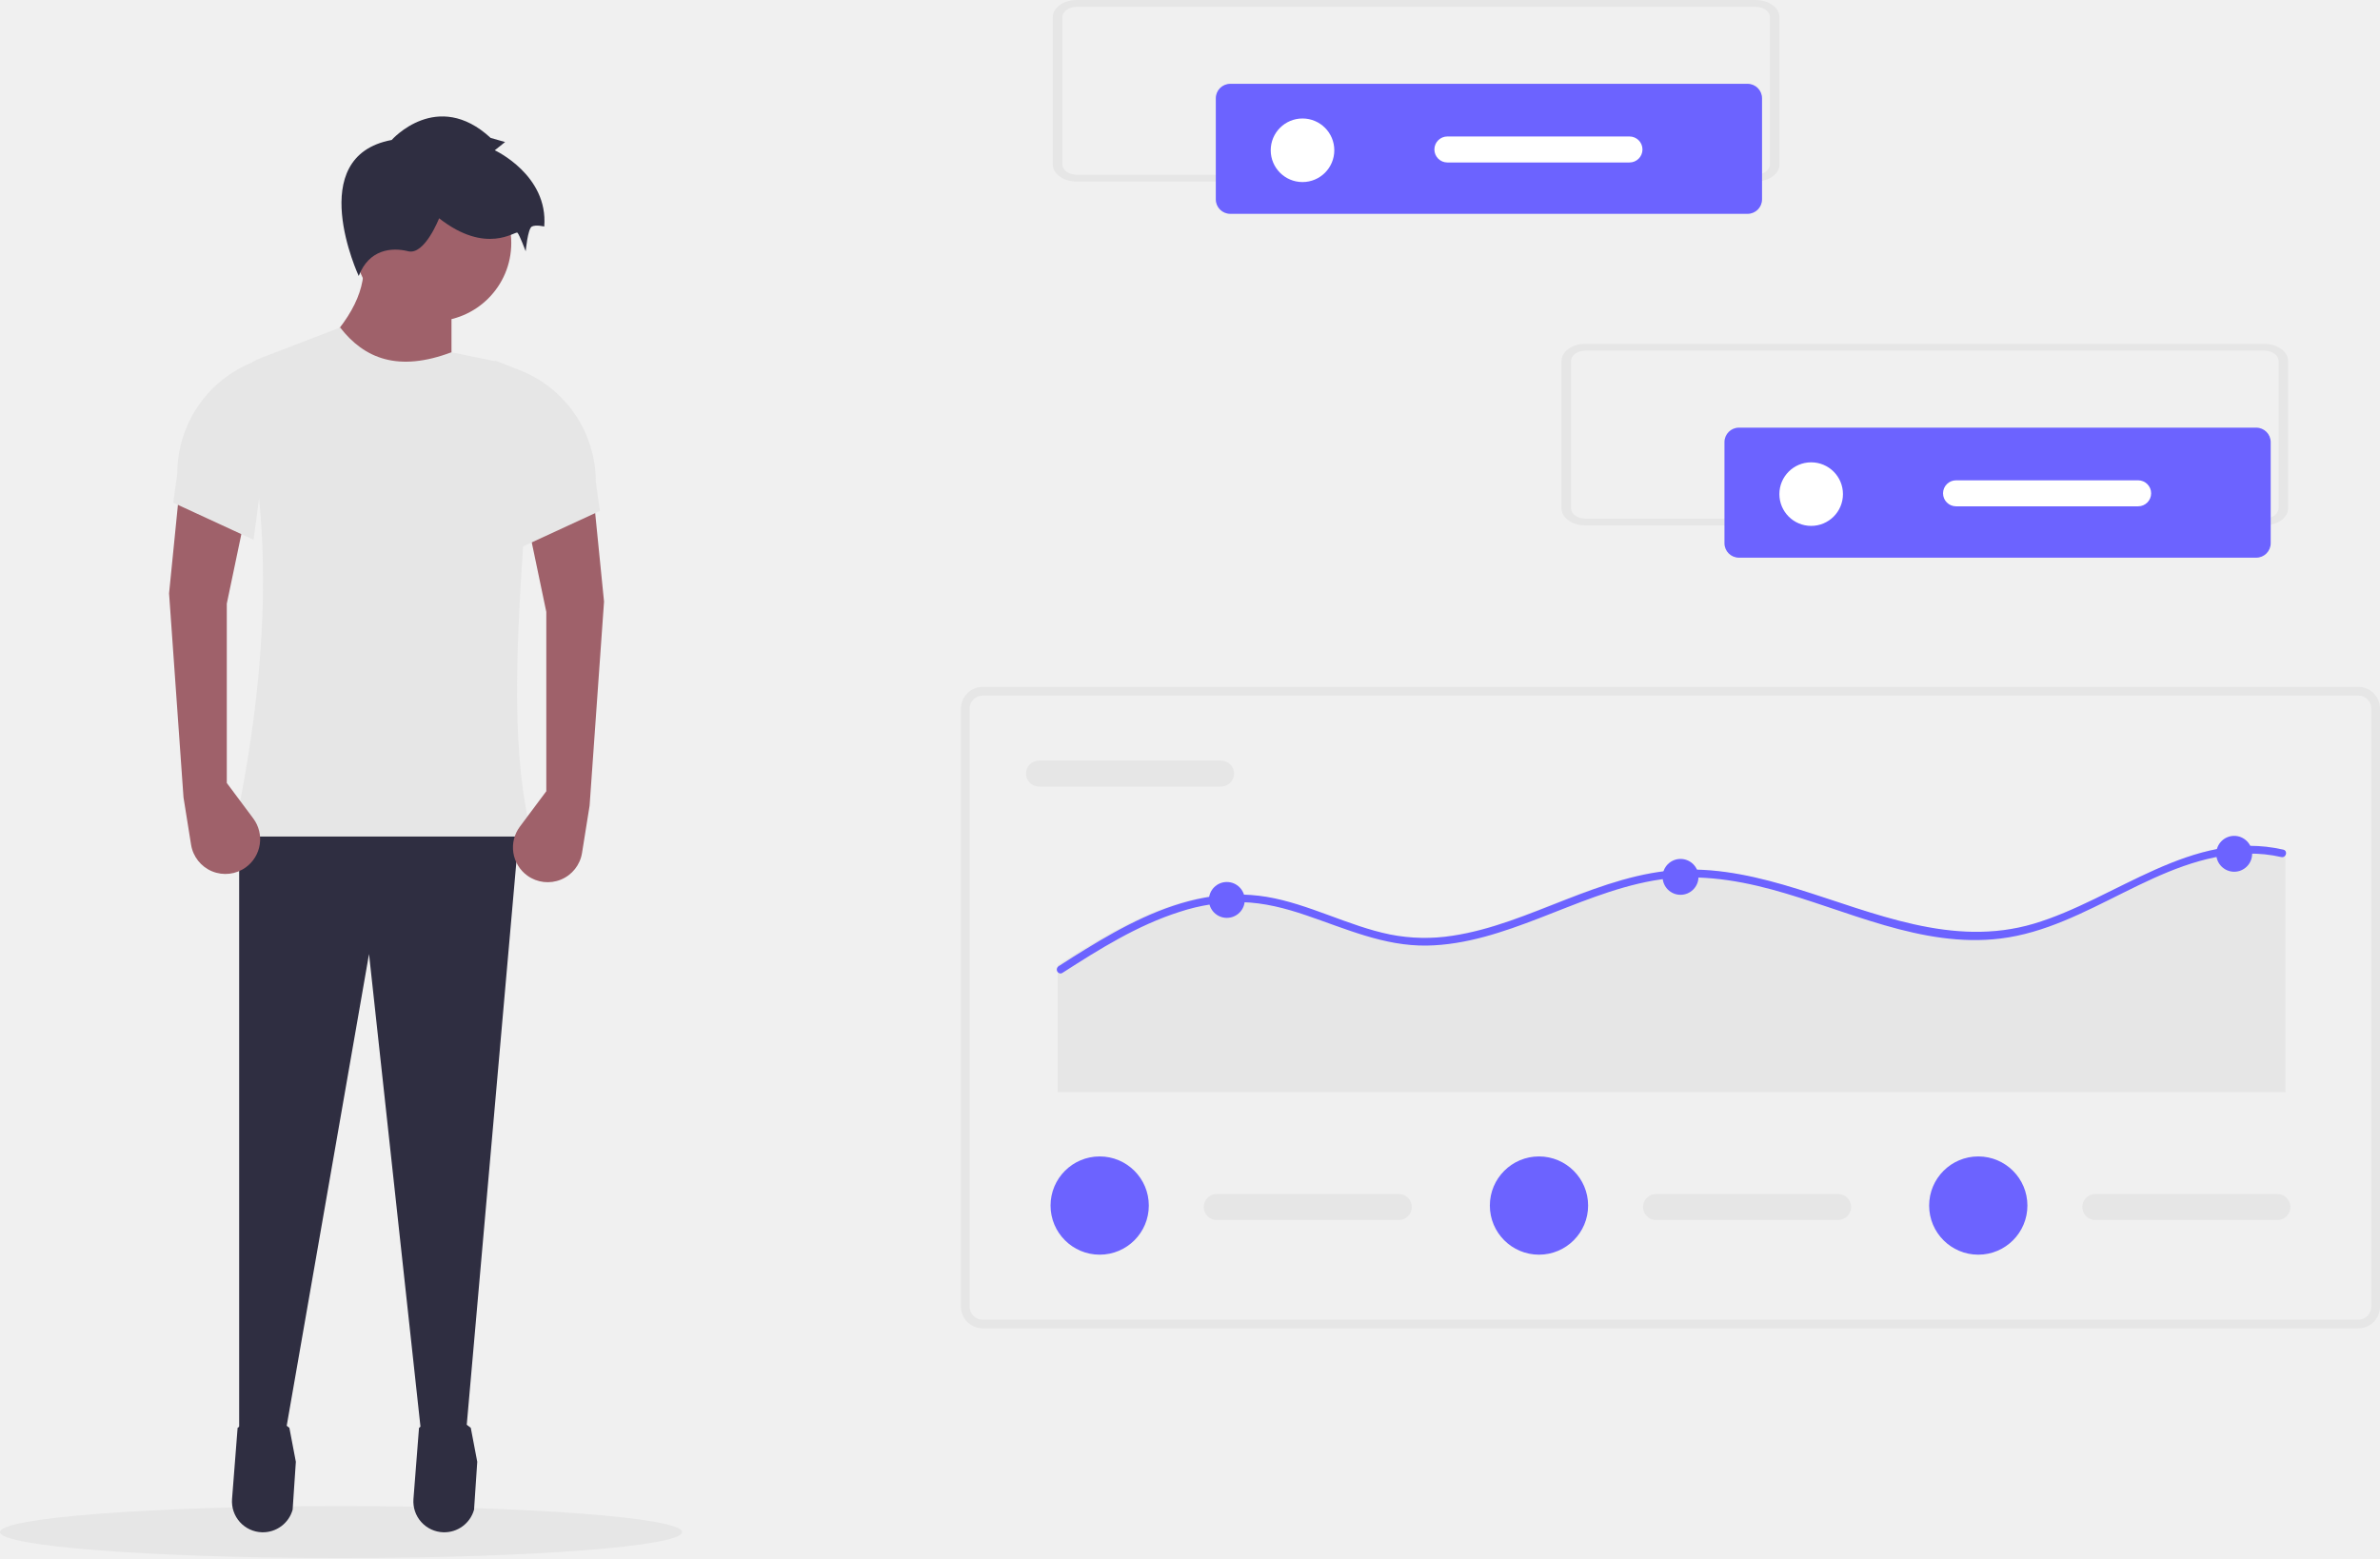
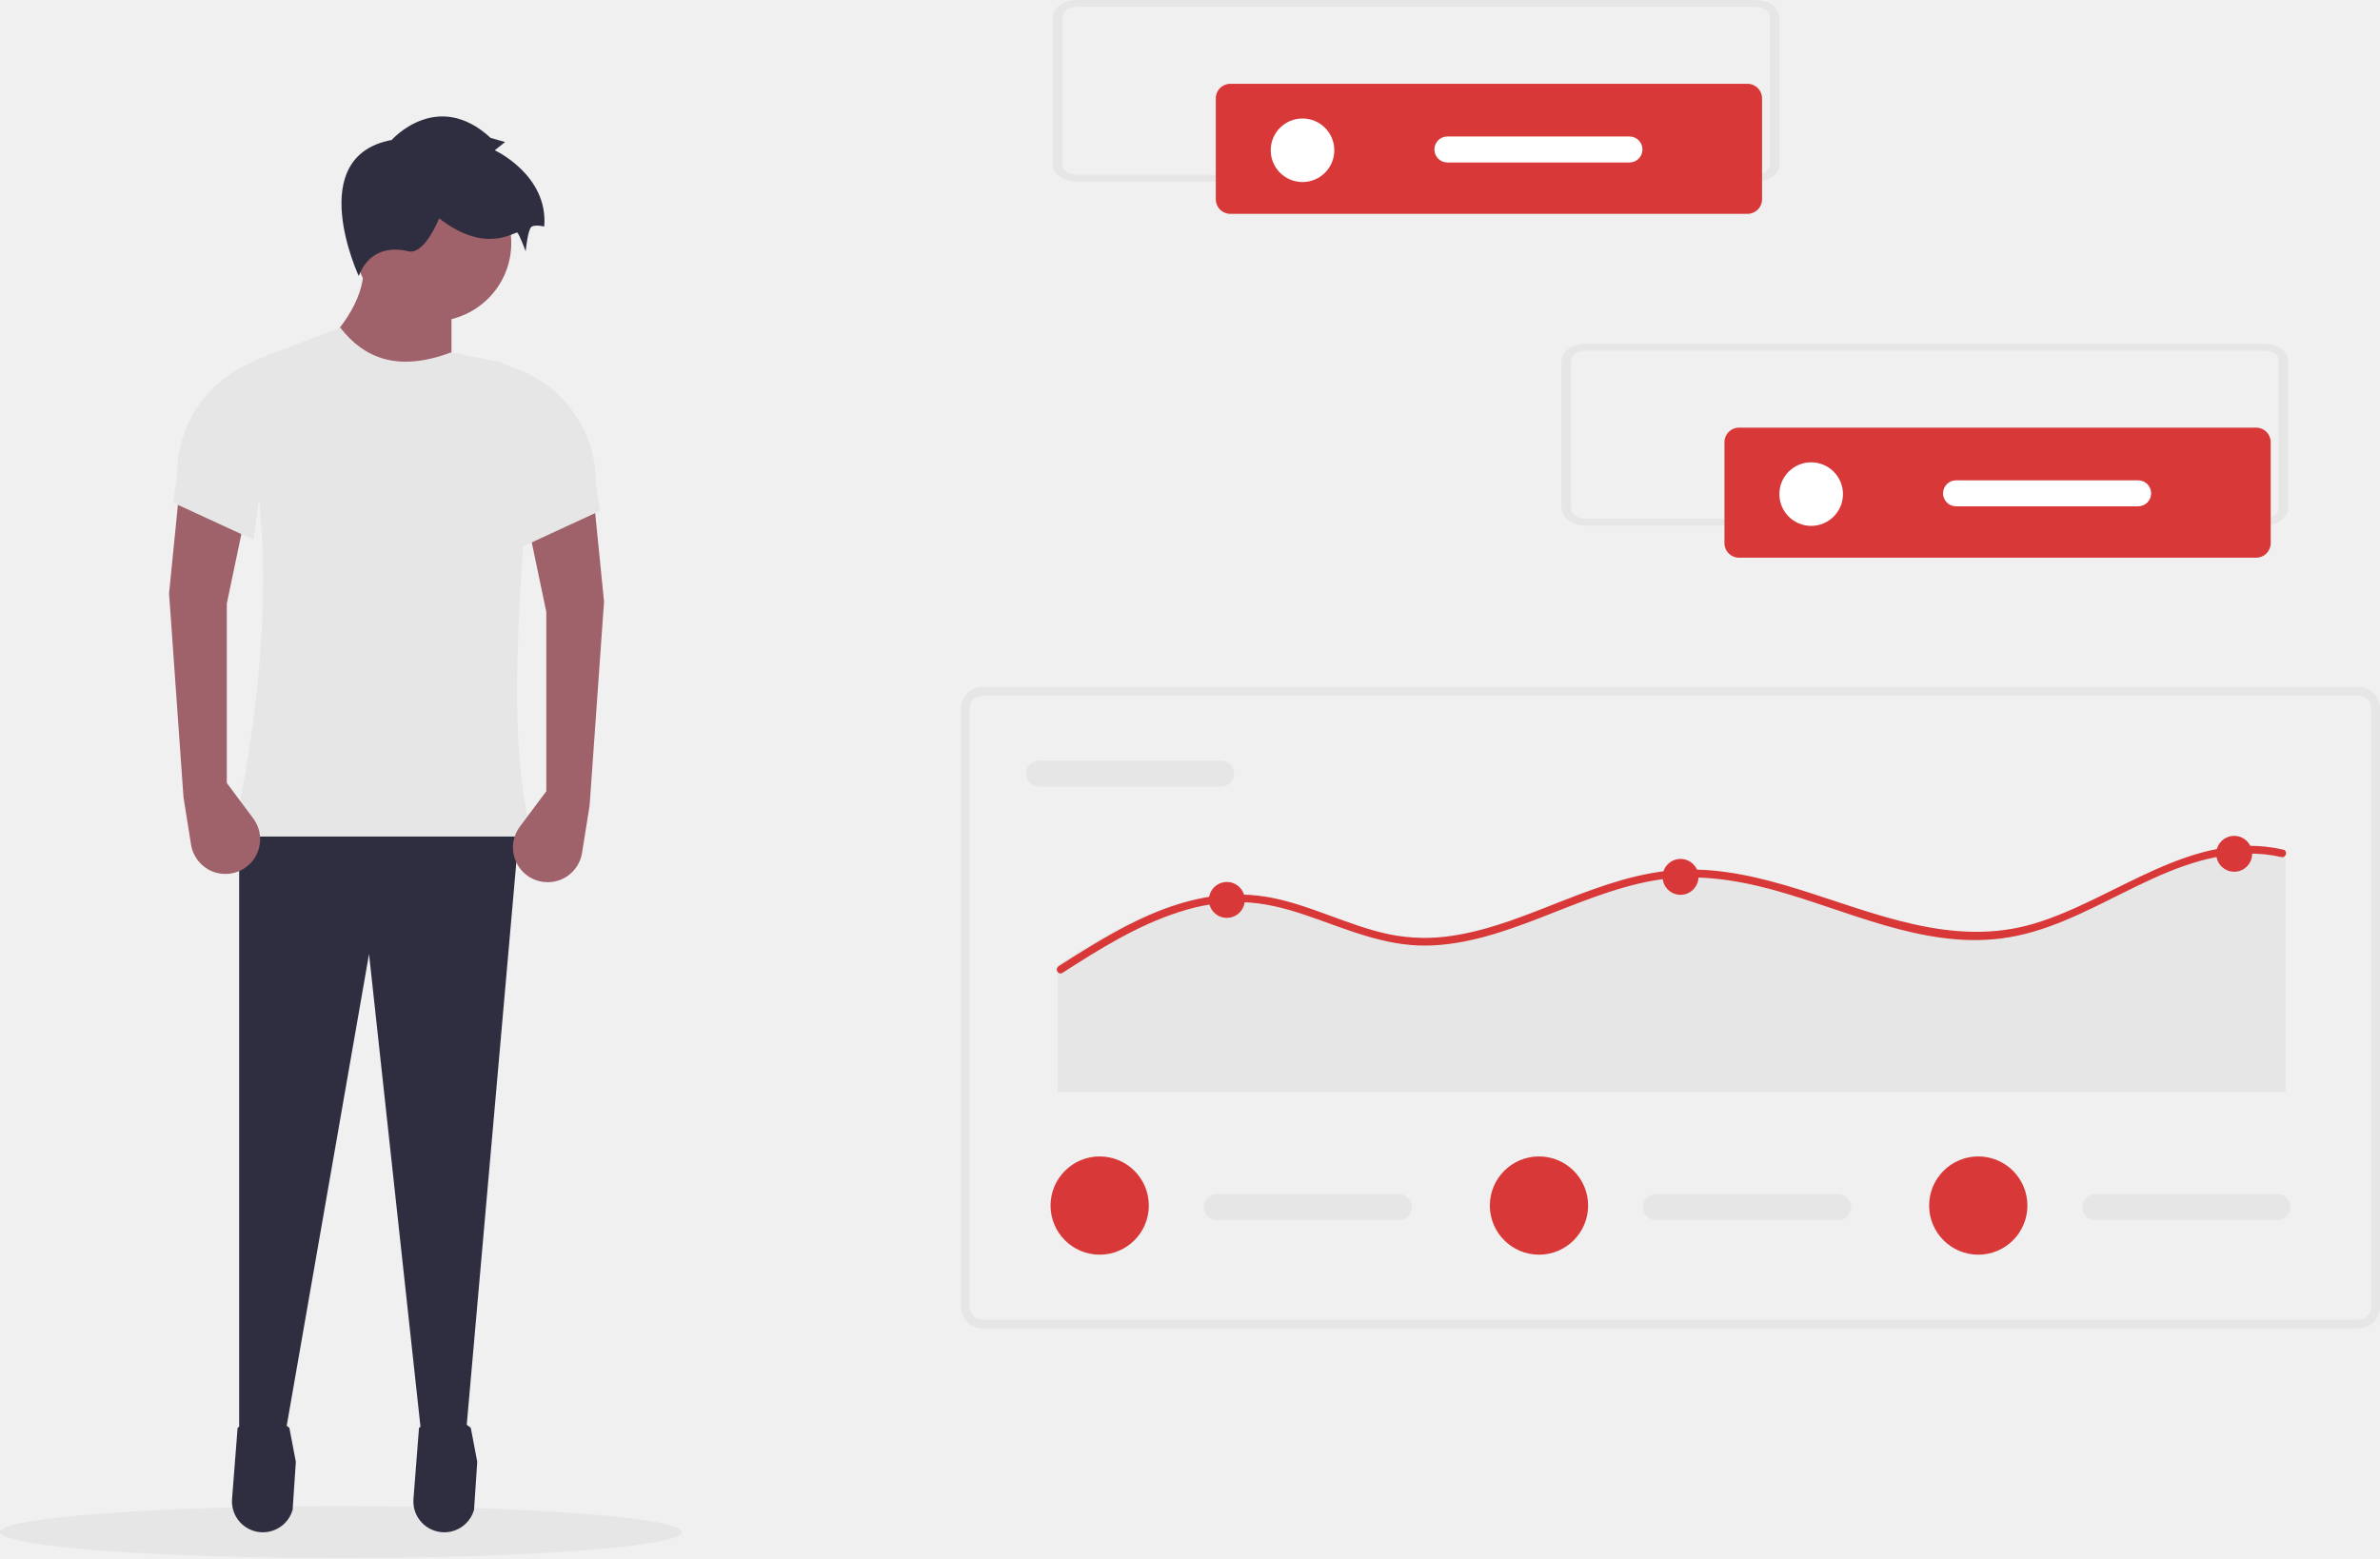
<svg xmlns="http://www.w3.org/2000/svg" data-name="Layer 1" width="823.5" height="539.233" viewBox="0 0 823.5 539.233">
  <ellipse cx="118" cy="530.233" rx="118" ry="9" fill="#e6e6e6" />
  <path d="M344.468,315.845l-47.076-12.839q18.856-17.793,16.405-33.524H344.468Z" transform="translate(-188.25 -180.3837)" fill="#9f616a" />
  <polygon points="161.211 496.376 146.005 498.515 127.687 330.184 98.443 497.802 82.751 498.515 82.751 285.961 179.756 285.961 161.211 496.376" fill="#2f2e41" />
  <path d="M278.898,710.693h0a10.695,10.695,0,0,0,10.607-7.816l1.111-16.575-2.239-11.755c-5.908-4.855-11.88-4.754-17.912,0L268.541,699.169A10.695,10.695,0,0,0,278.898,710.693Z" transform="translate(-188.25 -180.3837)" fill="#2f2e41" />
  <path d="M341.666,710.693h0a10.695,10.695,0,0,0,10.607-7.816l1.111-16.575-2.239-11.755c-5.908-4.855-11.88-4.754-17.912,0l-1.924,24.622A10.695,10.695,0,0,0,341.666,710.693Z" transform="translate(-188.25 -180.3837)" fill="#2f2e41" />
  <circle cx="149.799" cy="84.105" r="27.104" fill="#9f616a" />
  <path d="M372.286,469.911H268.861c13.405-62.124,13.367-112.158,2.69-152.623a10.813,10.813,0,0,1,6.576-12.853l27.825-10.702c8.354,10.788,20.142,15.5,38.517,8.559l14.581,2.991a14.982,14.982,0,0,1,11.957,15.665c-1.073,15.826-.65,31.772-1.573,45.538C366.573,409.115,365.339,442.347,372.286,469.911Z" transform="translate(-188.25 -180.3837)" fill="#e6e6e6" />
  <path d="M323.783,228.826s15.692-17.832,34.237-.713l4.993,1.427-3.566,2.853s18.545,8.559,17.118,26.391c0,0-2.853-.713-4.28,0s-2.14,8.559-2.14,8.559-2.14-5.706-2.853-6.419-10.699,7.846-27.104-4.993c0,0-4.993,12.839-10.699,11.412s-13.552-.713-17.118,8.559C312.371,275.901,293.113,234.532,323.783,228.826Z" transform="translate(-188.25 -180.3837)" fill="#2f2e41" />
  <path d="M377.278,454.219l-9.156,12.272a12.027,12.027,0,0,0,2.594,16.939l0,0a12.027,12.027,0,0,0,18.921-7.847l2.619-16.371L397.25,388.598l-3.566-35.664L370.859,361.494l6.419,30.671Z" transform="translate(-188.25 -180.3837)" fill="#9f616a" />
  <path d="M368.006,370.053l27.818-12.839-1.427-10.106a41.488,41.488,0,0,0-26.489-38.682l-8.461-3.281Z" transform="translate(-188.25 -180.3837)" fill="#e6e6e6" />
  <path d="M266.722,451.366l9.156,12.272a12.027,12.027,0,0,1-2.594,16.939l0,0a12.027,12.027,0,0,1-18.921-7.847l-2.619-16.371L246.75,385.745l3.566-35.664,22.825,8.559-6.419,30.671Z" transform="translate(-188.25 -180.3837)" fill="#9f616a" />
  <path d="M275.994,367.2l-27.818-12.839,1.427-10.106a41.488,41.488,0,0,1,26.489-38.682l8.461-3.281Z" transform="translate(-188.25 -180.3837)" fill="#e6e6e6" />
  <path d="M1004.25,640.116h-476a7.508,7.508,0,0,1-7.5-7.5v-207a7.508,7.508,0,0,1,7.5-7.5h476a7.508,7.508,0,0,1,7.5,7.5v207A7.508,7.508,0,0,1,1004.25,640.116Zm-476-219a4.505,4.505,0,0,0-4.5,4.5v207a4.505,4.505,0,0,0,4.5,4.5h476a4.505,4.505,0,0,0,4.5-4.5v-207a4.505,4.505,0,0,0-4.5-4.5Z" transform="translate(-188.25 -180.3837)" fill="#e6e6e6" />
  <path d="M547.75,443.616a4.5,4.5,0,0,0,0,9h63a4.5,4.5,0,0,0,0-9Z" transform="translate(-188.25 -180.3837)" fill="#e6e6e6" />
  <path d="M979.04,474.911V558.361H554.21V514.423c2.942-1.889,5.901-3.769,8.888-5.588,12.754-7.805,26.405-15.104,41.283-17.809a62.32,62.32,0,0,1,21.313-.266c7.466,1.233,14.611,3.805,21.686,6.386,6.977,2.554,13.971,5.188,21.268,6.67a62.272,62.272,0,0,0,21.57.426c13.66-2.049,26.494-7.539,39.275-12.505,12.86-4.993,26.112-9.712,40.03-10.333,13.74-.621,27.312,2.625,40.35,6.652,26.583,8.204,53.726,20.372,81.873,12.027,28.583-8.461,54.872-32.887,86.548-25.641A1.192,1.192,0,0,1,979.04,474.911Z" transform="translate(-188.25 -180.3837)" fill="#e6e6e6" />
-   <path d="M979.04,476.366a1.283,1.283,0,0,1-1.455.639,47.368,47.368,0,0,0-11.512-1.188c-31.157.55-55.113,25.632-85.578,29.383-27.468,3.379-53.321-9.978-79.148-16.958-13.419-3.627-27.255-5.552-41.064-3.086-13.703,2.439-26.563,8.044-39.476,13.02-12.435,4.789-25.357,9.242-38.82,9.463-14.803.248-28.133-5.854-41.862-10.501-7.14-2.421-14.466-4.337-22.031-4.523a66.645,66.645,0,0,0-21.712,3.361c-14.59,4.639-27.734,12.905-40.532,21.117a1.137,1.137,0,0,1-.754.204,1.374,1.374,0,0,1-.585-2.501l.585-.373c2.936-1.889,5.889-3.769,8.869-5.588,12.727-7.805,26.35-15.104,41.197-17.809a62.062,62.062,0,0,1,21.268-.266c7.45,1.233,14.581,3.805,21.641,6.386,6.962,2.554,13.942,5.188,21.224,6.67a62.014,62.014,0,0,0,21.525.426c13.632-2.049,26.439-7.539,39.193-12.505,12.834-4.993,26.057-9.712,39.947-10.333,13.712-.621,27.255,2.625,40.266,6.652,26.528,8.204,53.614,20.372,81.702,12.027,28.523-8.461,54.758-32.887,86.367-25.641a1.19,1.19,0,0,1,.745.47A1.367,1.367,0,0,1,979.04,476.366Z" transform="translate(-188.25 -180.3837)" fill="#6c63ff" />
-   <circle cx="424.496" cy="311.459" r="6.208" fill="#6c63ff" />
-   <circle cx="581.479" cy="303.477" r="6.208" fill="#6c63ff" />
-   <circle cx="773.052" cy="295.494" r="6.208" fill="#6c63ff" />
+   <path d="M979.04,476.366a1.283,1.283,0,0,1-1.455.639,47.368,47.368,0,0,0-11.512-1.188c-31.157.55-55.113,25.632-85.578,29.383-27.468,3.379-53.321-9.978-79.148-16.958-13.419-3.627-27.255-5.552-41.064-3.086-13.703,2.439-26.563,8.044-39.476,13.02-12.435,4.789-25.357,9.242-38.82,9.463-14.803.248-28.133-5.854-41.862-10.501-7.14-2.421-14.466-4.337-22.031-4.523a66.645,66.645,0,0,0-21.712,3.361c-14.59,4.639-27.734,12.905-40.532,21.117a1.137,1.137,0,0,1-.754.204,1.374,1.374,0,0,1-.585-2.501l.585-.373c2.936-1.889,5.889-3.769,8.869-5.588,12.727-7.805,26.35-15.104,41.197-17.809a62.062,62.062,0,0,1,21.268-.266c7.45,1.233,14.581,3.805,21.641,6.386,6.962,2.554,13.942,5.188,21.224,6.67a62.014,62.014,0,0,0,21.525.426c13.632-2.049,26.439-7.539,39.193-12.505,12.834-4.993,26.057-9.712,39.947-10.333,13.712-.621,27.255,2.625,40.266,6.652,26.528,8.204,53.614,20.372,81.702,12.027,28.523-8.461,54.758-32.887,86.367-25.641a1.19,1.19,0,0,1,.745.47A1.367,1.367,0,0,1,979.04,476.366Z" transform="translate(-188.25 -180.3837)" fill="#D83838" />
+   <circle cx="424.496" cy="311.459" r="6.208" fill="#D83838" />
+   <circle cx="581.479" cy="303.477" r="6.208" fill="#D83838" />
+   <circle cx="773.052" cy="295.494" r="6.208" fill="#D83838" />
  <path d="M609.25,593.616a4.5,4.5,0,0,0,0,9h63a4.5,4.5,0,0,0,0-9Z" transform="translate(-188.25 -180.3837)" fill="#e6e6e6" />
-   <circle cx="380.5" cy="417.233" r="17" fill="#6c63ff" />
+   <circle cx="380.5" cy="417.233" r="17" fill="#D83838" />
  <path d="M761.25,593.616a4.5,4.5,0,0,0,0,9h63a4.5,4.5,0,0,0,0-9Z" transform="translate(-188.25 -180.3837)" fill="#e6e6e6" />
-   <circle cx="532.5" cy="417.233" r="17" fill="#6c63ff" />
+   <circle cx="532.5" cy="417.233" r="17" fill="#D83838" />
  <path d="M913.25,593.616a4.5,4.5,0,0,0,0,9h63a4.5,4.5,0,0,0,0-9Z" transform="translate(-188.25 -180.3837)" fill="#e6e6e6" />
-   <circle cx="684.5" cy="417.233" r="17" fill="#6c63ff" />
+   <circle cx="684.5" cy="417.233" r="17" fill="#D83838" />
  <path id="e1cfef3e-7788-4f0f-b252-d185c9336b04-1326" data-name="Path 78" d="M971.669,362.226H736.831c-4.578,0-8.288-2.643-8.293-5.9v-51.042c.005-3.257,3.715-5.9,8.293-5.9H971.669c4.578,0,8.288,2.643,8.293,5.9v51.041C979.958,359.582,976.247,362.222,971.669,362.226Zm-234.838-60.484c-2.747,0-4.973,1.586-4.976,3.54v51.041c0,1.954,2.229,3.538,4.976,3.54H971.669c2.747,0,4.973-1.586,4.976-3.54v-51.039c0-1.954-2.229-3.538-4.976-3.54Z" transform="translate(-188.25 -180.3837)" fill="#e6e6e6" />
-   <path d="M789.929,328.391a5.006,5.006,0,0,0-5,5v35a5.006,5.006,0,0,0,5,5h179a5.006,5.006,0,0,0,5-5v-35a5.006,5.006,0,0,0-5-5Z" transform="translate(-188.25 -180.3837)" fill="#6c63ff" />
+   <path d="M789.929,328.391a5.006,5.006,0,0,0-5,5v35a5.006,5.006,0,0,0,5,5h179a5.006,5.006,0,0,0,5-5v-35a5.006,5.006,0,0,0-5-5Z" transform="translate(-188.25 -180.3837)" fill="#D83838" />
  <circle cx="626.679" cy="171.007" r="11" fill="#fff" />
  <path d="M865.061,346.616a4.5,4.5,0,0,0,0,9h63a4.5,4.5,0,0,0,0-9Z" transform="translate(-188.25 -180.3837)" fill="#fff" />
  <path id="b00e8b21-64f0-4b6c-8490-a93637cb24e1-1327" data-name="Path 78" d="M795.669,243.226H560.831c-4.578,0-8.288-2.643-8.293-5.9v-51.042c.005-3.257,3.715-5.9,8.293-5.9H795.669c4.578,0,8.288,2.643,8.293,5.9v51.041C803.958,240.582,800.247,243.222,795.669,243.226Zm-234.838-60.484c-2.747,0-4.973,1.586-4.976,3.54v51.041c0,1.954,2.229,3.538,4.976,3.54H795.669c2.747,0,4.973-1.586,4.976-3.54v-51.039c0-1.954-2.229-3.538-4.976-3.54Z" transform="translate(-188.25 -180.3837)" fill="#e6e6e6" />
-   <path d="M613.929,209.391a5.006,5.006,0,0,0-5,5v35a5.006,5.006,0,0,0,5,5h179a5.006,5.006,0,0,0,5-5v-35a5.006,5.006,0,0,0-5-5Z" transform="translate(-188.25 -180.3837)" fill="#6c63ff" />
+   <path d="M613.929,209.391a5.006,5.006,0,0,0-5,5v35a5.006,5.006,0,0,0,5,5h179a5.006,5.006,0,0,0,5-5v-35a5.006,5.006,0,0,0-5-5Z" transform="translate(-188.25 -180.3837)" fill="#D83838" />
  <circle cx="450.679" cy="52.007" r="11" fill="#fff" />
  <path d="M689.061,227.616a4.5,4.5,0,0,0,0,9h63a4.5,4.5,0,0,0,0-9Z" transform="translate(-188.25 -180.3837)" fill="#fff" />
</svg>
